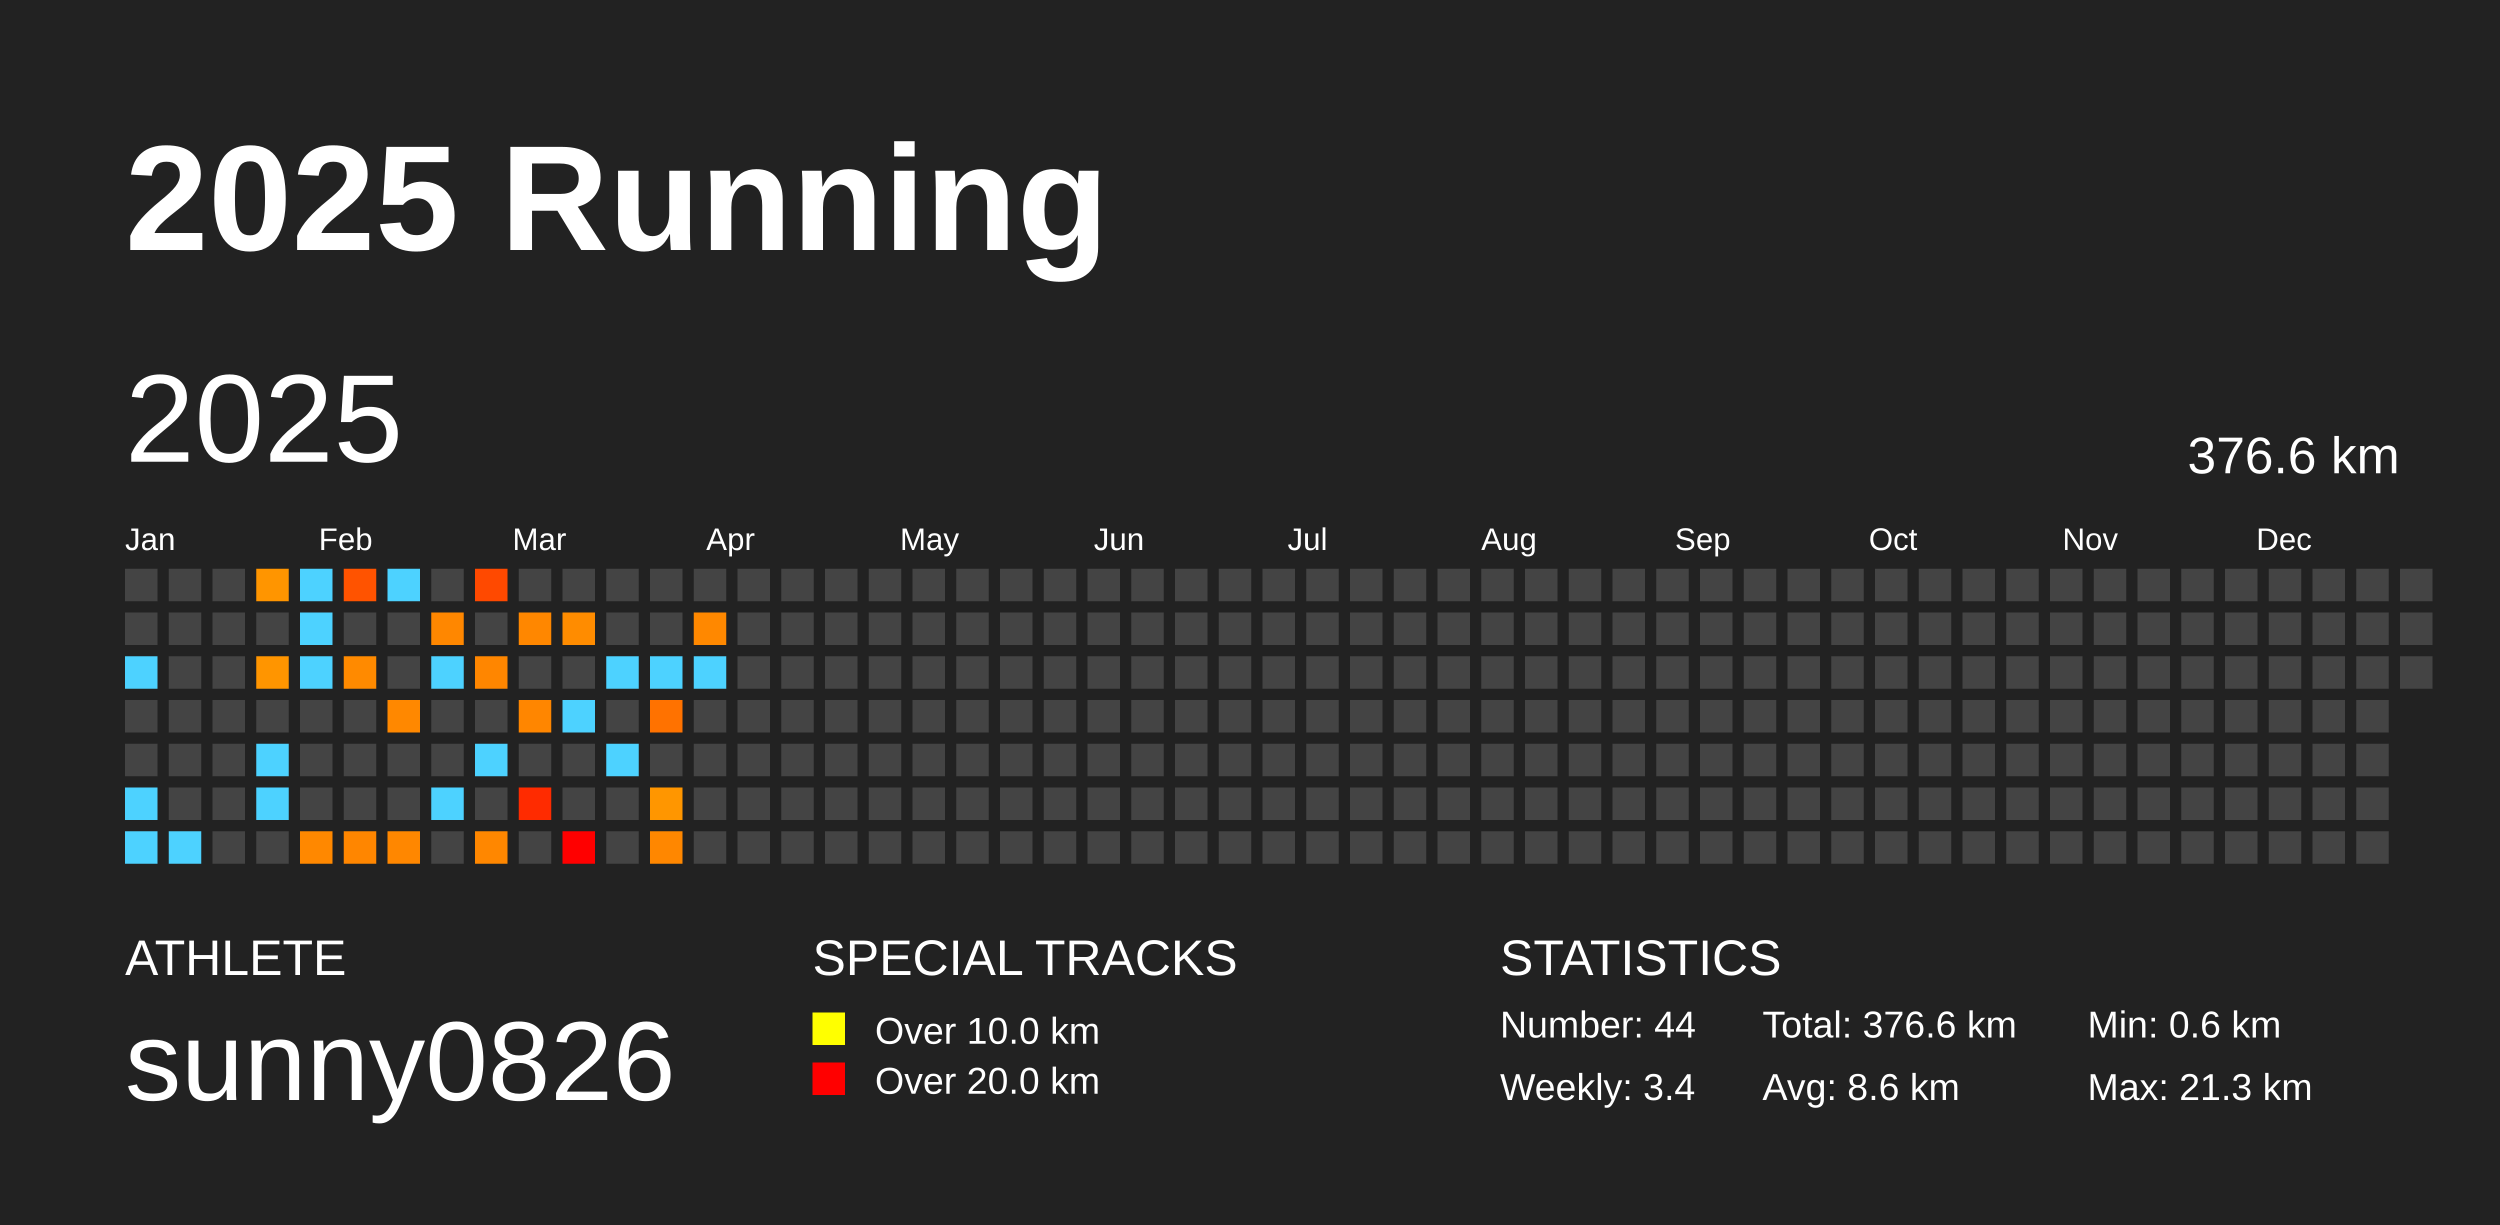
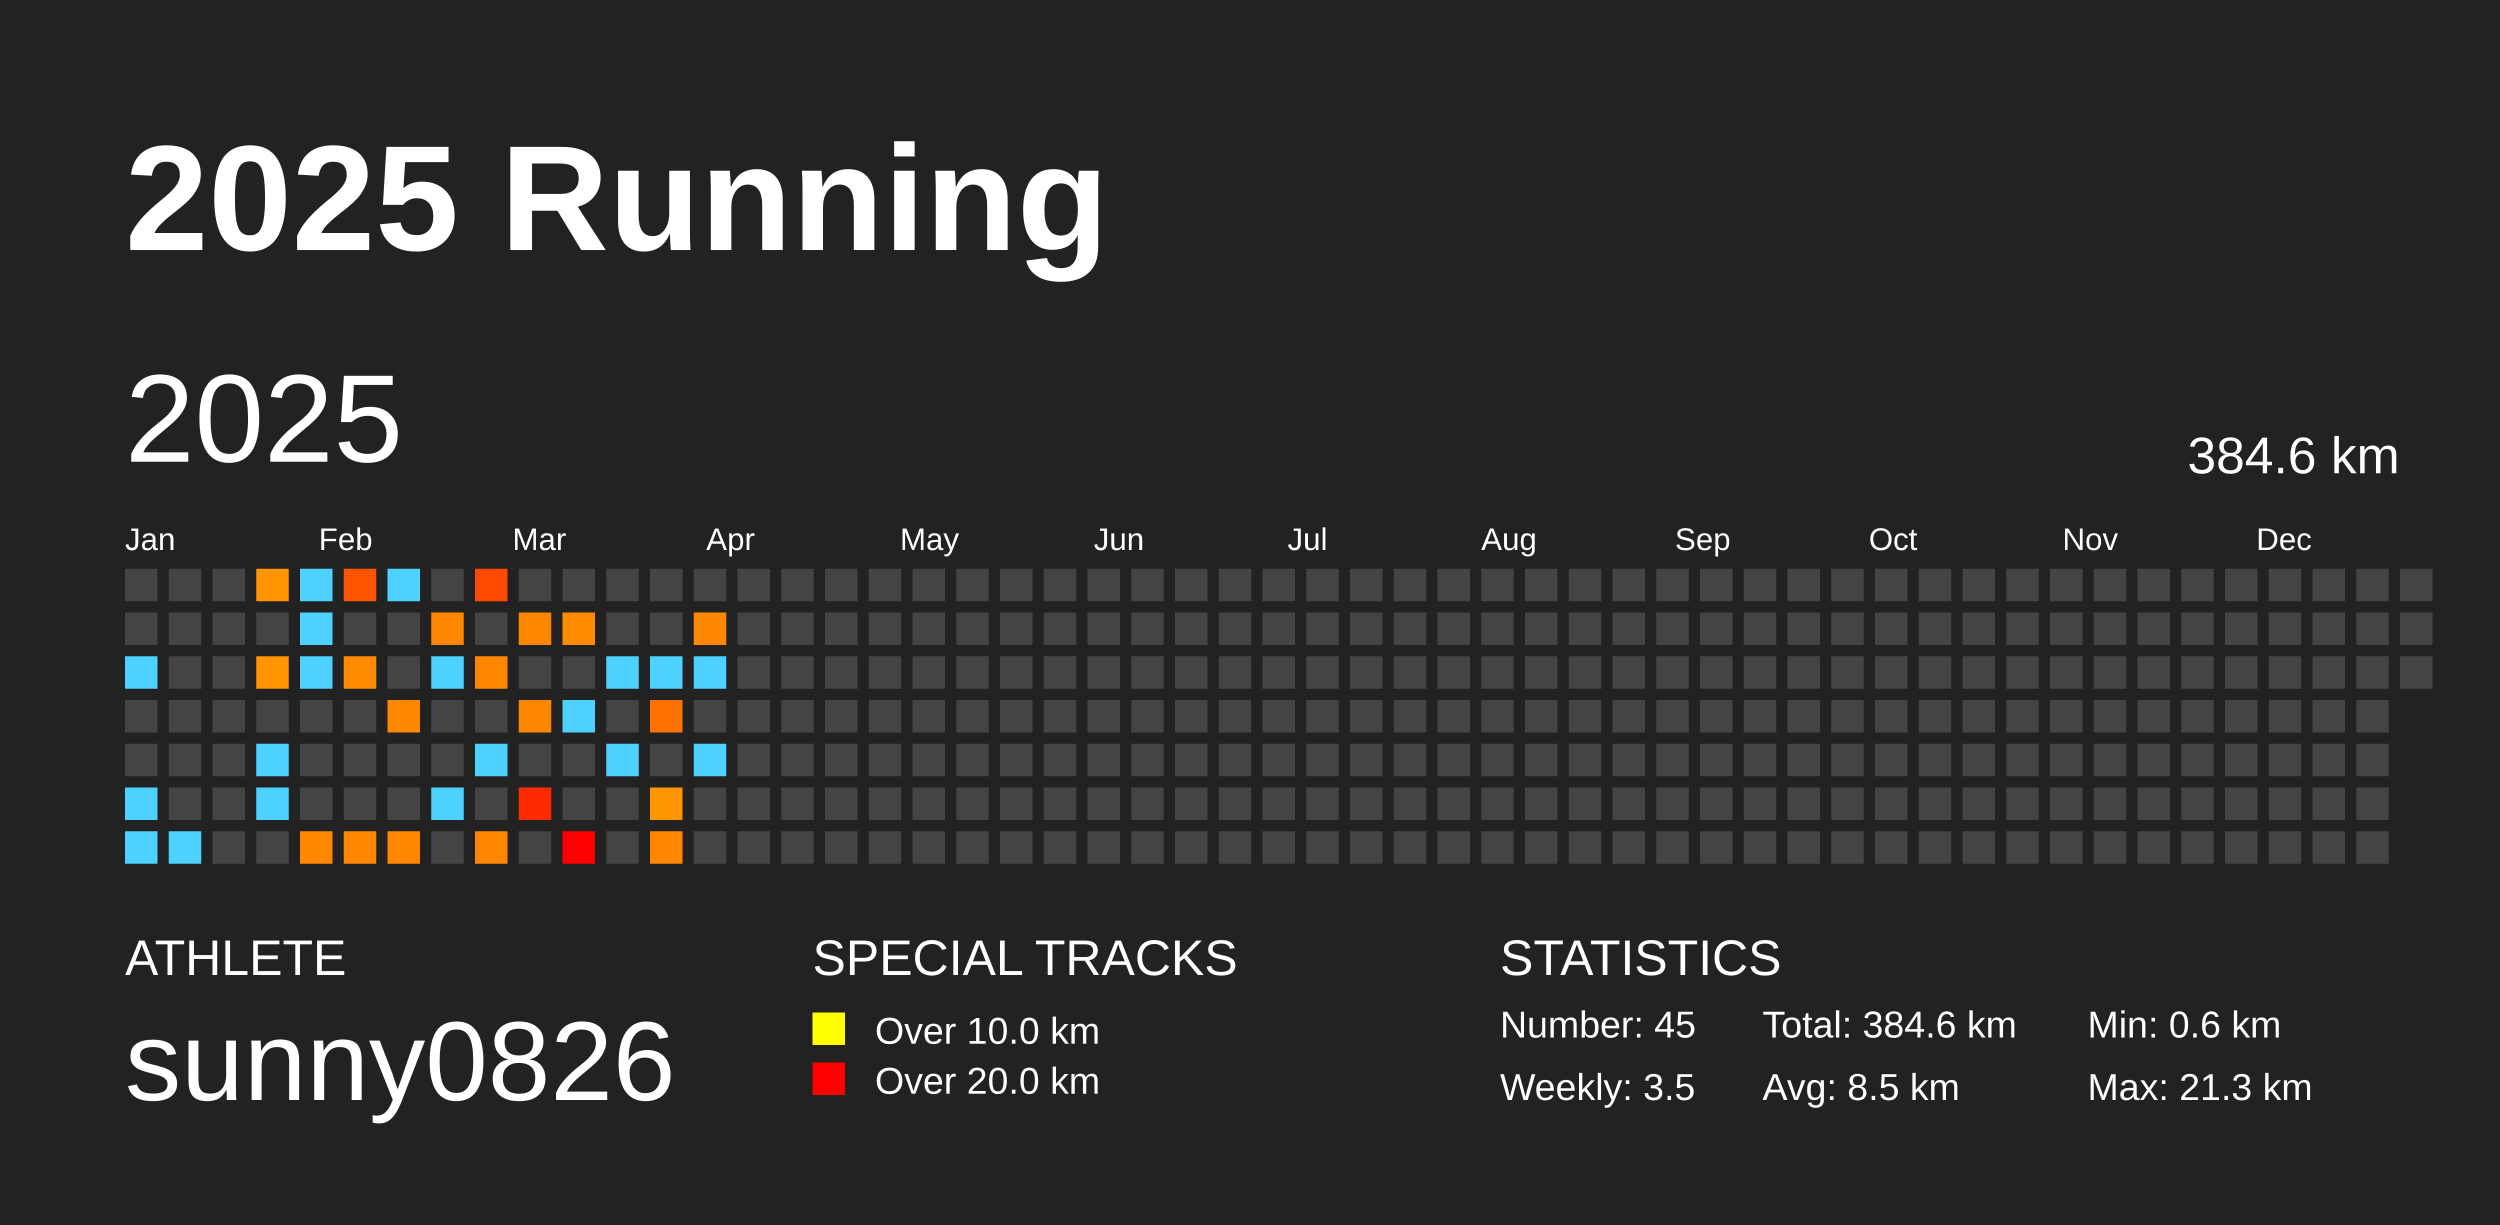
<svg xmlns="http://www.w3.org/2000/svg" baseProfile="full" height="98mm" version="1.1" viewBox="0,0,200,98" width="200mm">
  <defs />
  <rect fill="#222222" height="98" width="200" x="0" y="0" />
  <text fill="#FFFFFF" style="font-size:12px; font-family:Arial; font-weight:bold;" x="10" y="20">2025 Running</text>
  <text fill="#FFFFFF" style="font-size:4px; font-family:Arial" x="10" y="78">ATHLETE</text>
  <text fill="#FFFFFF" style="font-size:9px; font-family:Arial" x="10" y="88">sunny0826</text>
  <text fill="#FFFFFF" style="font-size:4px; font-family:Arial" x="65" y="78">SPECIAL TRACKS</text>
  <rect fill="yellow" height="2.6" width="2.6" x="65" y="81" />
  <text fill="#FFFFFF" style="font-size:3px; font-family:Arial" x="70" y="83.5">Over 10.0 km</text>
  <rect fill="red" height="2.6" width="2.6" x="65" y="85" />
  <text fill="#FFFFFF" style="font-size:3px; font-family:Arial" x="70" y="87.5">Over 20.0 km</text>
  <text fill="#FFFFFF" style="font-size:4px; font-family:Arial" x="120" y="78">STATISTICS</text>
-   <text fill="#FFFFFF" style="font-size:3px; font-family:Arial" x="120" y="83">Number: 44</text>
-   <text fill="#FFFFFF" style="font-size:3px; font-family:Arial" x="120" y="88">Weekly: 3.4</text>
-   <text fill="#FFFFFF" style="font-size:3px; font-family:Arial" x="141" y="83">Total: 376.6 km</text>
-   <text fill="#FFFFFF" style="font-size:3px; font-family:Arial" x="141" y="88">Avg: 8.6 km</text>
+   <text fill="#FFFFFF" style="font-size:3px; font-family:Arial" x="120" y="83">Number: 45</text>
+   <text fill="#FFFFFF" style="font-size:3px; font-family:Arial" x="120" y="88">Weekly: 3.5</text>
+   <text fill="#FFFFFF" style="font-size:3px; font-family:Arial" x="141" y="83">Total: 384.6 km</text>
+   <text fill="#FFFFFF" style="font-size:3px; font-family:Arial" x="141" y="88">Avg: 8.5 km</text>
  <text fill="#FFFFFF" style="font-size:3px; font-family:Arial" x="167" y="83">Min: 0.6 km</text>
  <text fill="#FFFFFF" style="font-size:3px; font-family:Arial" x="167" y="88">Max: 21.3 km</text>
  <text dominant-baseline="hanging" fill="#FFFFFF" style="font-size:10.0px; font-family:Arial;" x="10" y="30">2025</text>
-   <text dominant-baseline="hanging" fill="#FFFFFF" style="font-size:4.125px; font-family:Arial;" x="175" y="35">376.6 km</text>
+   <text dominant-baseline="hanging" fill="#FFFFFF" style="font-size:4.125px; font-family:Arial;" x="175" y="35">384.6 km</text>
  <text fill="#FFFFFF" style="font-size:2.5px; font-family:Arial" x="10.0" y="44">Jan</text>
  <text fill="#FFFFFF" style="font-size:2.5px; font-family:Arial" x="25.5" y="44">Feb</text>
  <text fill="#FFFFFF" style="font-size:2.5px; font-family:Arial" x="41.0" y="44">Mar</text>
  <text fill="#FFFFFF" style="font-size:2.5px; font-family:Arial" x="56.5" y="44">Apr</text>
  <text fill="#FFFFFF" style="font-size:2.5px; font-family:Arial" x="72.0" y="44">May</text>
  <text fill="#FFFFFF" style="font-size:2.5px; font-family:Arial" x="87.5" y="44">Jun</text>
  <text fill="#FFFFFF" style="font-size:2.5px; font-family:Arial" x="103.0" y="44">Jul</text>
  <text fill="#FFFFFF" style="font-size:2.5px; font-family:Arial" x="118.5" y="44">Aug</text>
  <text fill="#FFFFFF" style="font-size:2.5px; font-family:Arial" x="134.0" y="44">Sep</text>
  <text fill="#FFFFFF" style="font-size:2.5px; font-family:Arial" x="149.5" y="44">Oct</text>
  <text fill="#FFFFFF" style="font-size:2.5px; font-family:Arial" x="165.0" y="44">Nov</text>
  <text fill="#FFFFFF" style="font-size:2.5px; font-family:Arial" x="180.5" y="44">Dec</text>
  <rect fill="#444444" height="2.6" width="2.6" x="10.0" y="45.5" />
  <rect fill="#444444" height="2.6" width="2.6" x="10.0" y="49.0" />
  <rect fill="#4dd2ff" height="2.6" width="2.6" x="10.0" y="52.5" />
  <rect fill="#444444" height="2.6" width="2.6" x="10.0" y="56.0" />
  <rect fill="#444444" height="2.6" width="2.6" x="10.0" y="59.5" />
  <rect fill="#4dd2ff" height="2.6" width="2.6" x="10.0" y="63.0" />
  <rect fill="#4dd2ff" height="2.6" width="2.6" x="10.0" y="66.5" />
  <rect fill="#444444" height="2.6" width="2.6" x="13.5" y="45.5" />
  <rect fill="#444444" height="2.6" width="2.6" x="13.5" y="49.0" />
  <rect fill="#444444" height="2.6" width="2.6" x="13.5" y="52.5" />
  <rect fill="#444444" height="2.6" width="2.6" x="13.5" y="56.0" />
  <rect fill="#444444" height="2.6" width="2.6" x="13.5" y="59.5" />
  <rect fill="#444444" height="2.6" width="2.6" x="13.5" y="63.0" />
  <rect fill="#4dd2ff" height="2.6" width="2.6" x="13.5" y="66.5" />
  <rect fill="#444444" height="2.6" width="2.6" x="17.0" y="45.5" />
  <rect fill="#444444" height="2.6" width="2.6" x="17.0" y="49.0" />
  <rect fill="#444444" height="2.6" width="2.6" x="17.0" y="52.5" />
  <rect fill="#444444" height="2.6" width="2.6" x="17.0" y="56.0" />
  <rect fill="#444444" height="2.6" width="2.6" x="17.0" y="59.5" />
  <rect fill="#444444" height="2.6" width="2.6" x="17.0" y="63.0" />
  <rect fill="#444444" height="2.6" width="2.6" x="17.0" y="66.5" />
  <rect fill="#ff9500" height="2.6" width="2.6" x="20.5" y="45.5" />
  <rect fill="#444444" height="2.6" width="2.6" x="20.5" y="49.0" />
  <rect fill="#ff9500" height="2.6" width="2.6" x="20.5" y="52.5" />
  <rect fill="#444444" height="2.6" width="2.6" x="20.5" y="56.0" />
  <rect fill="#4dd2ff" height="2.6" width="2.6" x="20.5" y="59.5" />
  <rect fill="#4dd2ff" height="2.6" width="2.6" x="20.5" y="63.0" />
  <rect fill="#444444" height="2.6" width="2.6" x="20.5" y="66.5" />
  <rect fill="#4dd2ff" height="2.6" width="2.6" x="24.0" y="45.5" />
  <rect fill="#4dd2ff" height="2.6" width="2.6" x="24.0" y="49.0" />
  <rect fill="#4dd2ff" height="2.6" width="2.6" x="24.0" y="52.5" />
  <rect fill="#444444" height="2.6" width="2.6" x="24.0" y="56.0" />
  <rect fill="#444444" height="2.6" width="2.6" x="24.0" y="59.5" />
  <rect fill="#444444" height="2.6" width="2.6" x="24.0" y="63.0" />
  <rect fill="#ff8800" height="2.6" width="2.6" x="24.0" y="66.5" />
  <rect fill="#ff5300" height="2.6" width="2.6" x="27.5" y="45.5" />
  <rect fill="#444444" height="2.6" width="2.6" x="27.5" y="49.0" />
  <rect fill="#ff8a00" height="2.6" width="2.6" x="27.5" y="52.5" />
  <rect fill="#444444" height="2.6" width="2.6" x="27.5" y="56.0" />
  <rect fill="#444444" height="2.6" width="2.6" x="27.5" y="59.5" />
  <rect fill="#444444" height="2.6" width="2.6" x="27.5" y="63.0" />
  <rect fill="#ff8600" height="2.6" width="2.6" x="27.5" y="66.5" />
  <rect fill="#4dd2ff" height="2.6" width="2.6" x="31.0" y="45.5" />
  <rect fill="#444444" height="2.6" width="2.6" x="31.0" y="49.0" />
  <rect fill="#444444" height="2.6" width="2.6" x="31.0" y="52.5" />
  <rect fill="#ff8800" height="2.6" width="2.6" x="31.0" y="56.0" />
  <rect fill="#444444" height="2.6" width="2.6" x="31.0" y="59.5" />
  <rect fill="#444444" height="2.6" width="2.6" x="31.0" y="63.0" />
  <rect fill="#ff8700" height="2.6" width="2.6" x="31.0" y="66.5" />
  <rect fill="#444444" height="2.6" width="2.6" x="34.5" y="45.5" />
  <rect fill="#ff8700" height="2.6" width="2.6" x="34.5" y="49.0" />
  <rect fill="#4dd2ff" height="2.6" width="2.6" x="34.5" y="52.5" />
  <rect fill="#444444" height="2.6" width="2.6" x="34.5" y="56.0" />
  <rect fill="#444444" height="2.6" width="2.6" x="34.5" y="59.5" />
  <rect fill="#4dd2ff" height="2.6" width="2.6" x="34.5" y="63.0" />
  <rect fill="#444444" height="2.6" width="2.6" x="34.5" y="66.5" />
  <rect fill="#ff4900" height="2.6" width="2.6" x="38.0" y="45.5" />
  <rect fill="#444444" height="2.6" width="2.6" x="38.0" y="49.0" />
  <rect fill="#ff8600" height="2.6" width="2.6" x="38.0" y="52.5" />
  <rect fill="#444444" height="2.6" width="2.6" x="38.0" y="56.0" />
  <rect fill="#4dd2ff" height="2.6" width="2.6" x="38.0" y="59.5" />
  <rect fill="#444444" height="2.6" width="2.6" x="38.0" y="63.0" />
  <rect fill="#ff8700" height="2.6" width="2.6" x="38.0" y="66.5" />
  <rect fill="#444444" height="2.6" width="2.6" x="41.5" y="45.5" />
  <rect fill="#ff8700" height="2.6" width="2.6" x="41.5" y="49.0" />
  <rect fill="#444444" height="2.6" width="2.6" x="41.5" y="52.5" />
  <rect fill="#ff8600" height="2.6" width="2.6" x="41.5" y="56.0" />
  <rect fill="#444444" height="2.6" width="2.6" x="41.5" y="59.5" />
  <rect fill="#ff2b00" height="2.6" width="2.6" x="41.5" y="63.0" />
  <rect fill="#444444" height="2.6" width="2.6" x="41.5" y="66.5" />
  <rect fill="#444444" height="2.6" width="2.6" x="45.0" y="45.5" />
  <rect fill="#ff8c00" height="2.6" width="2.6" x="45.0" y="49.0" />
  <rect fill="#444444" height="2.6" width="2.6" x="45.0" y="52.5" />
  <rect fill="#4dd2ff" height="2.6" width="2.6" x="45.0" y="56.0" />
  <rect fill="#444444" height="2.6" width="2.6" x="45.0" y="59.5" />
  <rect fill="#444444" height="2.6" width="2.6" x="45.0" y="63.0" />
  <rect fill="red" height="2.6" width="2.6" x="45.0" y="66.5" />
  <rect fill="#444444" height="2.6" width="2.6" x="48.5" y="45.5" />
  <rect fill="#444444" height="2.6" width="2.6" x="48.5" y="49.0" />
  <rect fill="#4dd2ff" height="2.6" width="2.6" x="48.5" y="52.5" />
  <rect fill="#444444" height="2.6" width="2.6" x="48.5" y="56.0" />
  <rect fill="#4dd2ff" height="2.6" width="2.6" x="48.5" y="59.5" />
  <rect fill="#444444" height="2.6" width="2.6" x="48.5" y="63.0" />
  <rect fill="#444444" height="2.6" width="2.6" x="48.5" y="66.5" />
  <rect fill="#444444" height="2.6" width="2.6" x="52.0" y="45.5" />
  <rect fill="#444444" height="2.6" width="2.6" x="52.0" y="49.0" />
  <rect fill="#4dd2ff" height="2.6" width="2.6" x="52.0" y="52.5" />
  <rect fill="#ff7200" height="2.6" width="2.6" x="52.0" y="56.0" />
  <rect fill="#444444" height="2.6" width="2.6" x="52.0" y="59.5" />
  <rect fill="#ff9600" height="2.6" width="2.6" x="52.0" y="63.0" />
  <rect fill="#ff8700" height="2.6" width="2.6" x="52.0" y="66.5" />
  <rect fill="#444444" height="2.6" width="2.6" x="55.5" y="45.5" />
  <rect fill="#ff8800" height="2.6" width="2.6" x="55.5" y="49.0" />
  <rect fill="#4dd2ff" height="2.6" width="2.6" x="55.5" y="52.5" />
  <rect fill="#444444" height="2.6" width="2.6" x="55.5" y="56.0" />
-   <rect fill="#444444" height="2.6" width="2.6" x="55.5" y="59.5" />
+   <rect fill="#4dd2ff" height="2.6" width="2.6" x="55.5" y="59.5" />
  <rect fill="#444444" height="2.6" width="2.6" x="55.5" y="63.0" />
  <rect fill="#444444" height="2.6" width="2.6" x="55.5" y="66.5" />
  <rect fill="#444444" height="2.6" width="2.6" x="59.0" y="45.5" />
  <rect fill="#444444" height="2.6" width="2.6" x="59.0" y="49.0" />
  <rect fill="#444444" height="2.6" width="2.6" x="59.0" y="52.5" />
  <rect fill="#444444" height="2.6" width="2.6" x="59.0" y="56.0" />
  <rect fill="#444444" height="2.6" width="2.6" x="59.0" y="59.5" />
  <rect fill="#444444" height="2.6" width="2.6" x="59.0" y="63.0" />
  <rect fill="#444444" height="2.6" width="2.6" x="59.0" y="66.5" />
  <rect fill="#444444" height="2.6" width="2.6" x="62.5" y="45.5" />
  <rect fill="#444444" height="2.6" width="2.6" x="62.5" y="49.0" />
  <rect fill="#444444" height="2.6" width="2.6" x="62.5" y="52.5" />
  <rect fill="#444444" height="2.6" width="2.6" x="62.5" y="56.0" />
  <rect fill="#444444" height="2.6" width="2.6" x="62.5" y="59.5" />
  <rect fill="#444444" height="2.6" width="2.6" x="62.5" y="63.0" />
  <rect fill="#444444" height="2.6" width="2.6" x="62.5" y="66.5" />
  <rect fill="#444444" height="2.6" width="2.6" x="66.0" y="45.5" />
  <rect fill="#444444" height="2.6" width="2.6" x="66.0" y="49.0" />
  <rect fill="#444444" height="2.6" width="2.6" x="66.0" y="52.5" />
  <rect fill="#444444" height="2.6" width="2.6" x="66.0" y="56.0" />
  <rect fill="#444444" height="2.6" width="2.6" x="66.0" y="59.5" />
  <rect fill="#444444" height="2.6" width="2.6" x="66.0" y="63.0" />
  <rect fill="#444444" height="2.6" width="2.6" x="66.0" y="66.5" />
  <rect fill="#444444" height="2.6" width="2.6" x="69.5" y="45.5" />
  <rect fill="#444444" height="2.6" width="2.6" x="69.5" y="49.0" />
  <rect fill="#444444" height="2.6" width="2.6" x="69.5" y="52.5" />
  <rect fill="#444444" height="2.6" width="2.6" x="69.5" y="56.0" />
  <rect fill="#444444" height="2.6" width="2.6" x="69.5" y="59.5" />
  <rect fill="#444444" height="2.6" width="2.6" x="69.5" y="63.0" />
  <rect fill="#444444" height="2.6" width="2.6" x="69.5" y="66.5" />
  <rect fill="#444444" height="2.6" width="2.6" x="73.0" y="45.5" />
  <rect fill="#444444" height="2.6" width="2.6" x="73.0" y="49.0" />
  <rect fill="#444444" height="2.6" width="2.6" x="73.0" y="52.5" />
  <rect fill="#444444" height="2.6" width="2.6" x="73.0" y="56.0" />
  <rect fill="#444444" height="2.6" width="2.6" x="73.0" y="59.5" />
  <rect fill="#444444" height="2.6" width="2.6" x="73.0" y="63.0" />
  <rect fill="#444444" height="2.6" width="2.6" x="73.0" y="66.5" />
  <rect fill="#444444" height="2.6" width="2.6" x="76.5" y="45.5" />
  <rect fill="#444444" height="2.6" width="2.6" x="76.5" y="49.0" />
  <rect fill="#444444" height="2.6" width="2.6" x="76.5" y="52.5" />
  <rect fill="#444444" height="2.6" width="2.6" x="76.5" y="56.0" />
  <rect fill="#444444" height="2.6" width="2.6" x="76.5" y="59.5" />
  <rect fill="#444444" height="2.6" width="2.6" x="76.5" y="63.0" />
  <rect fill="#444444" height="2.6" width="2.6" x="76.5" y="66.5" />
  <rect fill="#444444" height="2.6" width="2.6" x="80.0" y="45.5" />
  <rect fill="#444444" height="2.6" width="2.6" x="80.0" y="49.0" />
  <rect fill="#444444" height="2.6" width="2.6" x="80.0" y="52.5" />
  <rect fill="#444444" height="2.6" width="2.6" x="80.0" y="56.0" />
  <rect fill="#444444" height="2.6" width="2.6" x="80.0" y="59.5" />
  <rect fill="#444444" height="2.6" width="2.6" x="80.0" y="63.0" />
  <rect fill="#444444" height="2.6" width="2.6" x="80.0" y="66.5" />
  <rect fill="#444444" height="2.6" width="2.6" x="83.5" y="45.5" />
  <rect fill="#444444" height="2.6" width="2.6" x="83.5" y="49.0" />
  <rect fill="#444444" height="2.6" width="2.6" x="83.5" y="52.5" />
  <rect fill="#444444" height="2.6" width="2.6" x="83.5" y="56.0" />
  <rect fill="#444444" height="2.6" width="2.6" x="83.5" y="59.5" />
  <rect fill="#444444" height="2.6" width="2.6" x="83.5" y="63.0" />
  <rect fill="#444444" height="2.6" width="2.6" x="83.5" y="66.5" />
  <rect fill="#444444" height="2.6" width="2.6" x="87.0" y="45.5" />
  <rect fill="#444444" height="2.6" width="2.6" x="87.0" y="49.0" />
  <rect fill="#444444" height="2.6" width="2.6" x="87.0" y="52.5" />
  <rect fill="#444444" height="2.6" width="2.6" x="87.0" y="56.0" />
  <rect fill="#444444" height="2.6" width="2.6" x="87.0" y="59.5" />
  <rect fill="#444444" height="2.6" width="2.6" x="87.0" y="63.0" />
  <rect fill="#444444" height="2.6" width="2.6" x="87.0" y="66.5" />
  <rect fill="#444444" height="2.6" width="2.6" x="90.5" y="45.5" />
  <rect fill="#444444" height="2.6" width="2.6" x="90.5" y="49.0" />
  <rect fill="#444444" height="2.6" width="2.6" x="90.5" y="52.5" />
  <rect fill="#444444" height="2.6" width="2.6" x="90.5" y="56.0" />
  <rect fill="#444444" height="2.6" width="2.6" x="90.5" y="59.5" />
  <rect fill="#444444" height="2.6" width="2.6" x="90.5" y="63.0" />
  <rect fill="#444444" height="2.6" width="2.6" x="90.5" y="66.5" />
  <rect fill="#444444" height="2.6" width="2.6" x="94.0" y="45.5" />
  <rect fill="#444444" height="2.6" width="2.6" x="94.0" y="49.0" />
  <rect fill="#444444" height="2.6" width="2.6" x="94.0" y="52.5" />
  <rect fill="#444444" height="2.6" width="2.6" x="94.0" y="56.0" />
  <rect fill="#444444" height="2.6" width="2.6" x="94.0" y="59.5" />
  <rect fill="#444444" height="2.6" width="2.6" x="94.0" y="63.0" />
  <rect fill="#444444" height="2.6" width="2.6" x="94.0" y="66.5" />
  <rect fill="#444444" height="2.6" width="2.6" x="97.5" y="45.5" />
  <rect fill="#444444" height="2.6" width="2.6" x="97.5" y="49.0" />
  <rect fill="#444444" height="2.6" width="2.6" x="97.5" y="52.5" />
  <rect fill="#444444" height="2.6" width="2.6" x="97.5" y="56.0" />
  <rect fill="#444444" height="2.6" width="2.6" x="97.5" y="59.5" />
  <rect fill="#444444" height="2.6" width="2.6" x="97.5" y="63.0" />
  <rect fill="#444444" height="2.6" width="2.6" x="97.5" y="66.5" />
  <rect fill="#444444" height="2.6" width="2.6" x="101.0" y="45.5" />
  <rect fill="#444444" height="2.6" width="2.6" x="101.0" y="49.0" />
  <rect fill="#444444" height="2.6" width="2.6" x="101.0" y="52.5" />
  <rect fill="#444444" height="2.6" width="2.6" x="101.0" y="56.0" />
  <rect fill="#444444" height="2.6" width="2.6" x="101.0" y="59.5" />
  <rect fill="#444444" height="2.6" width="2.6" x="101.0" y="63.0" />
  <rect fill="#444444" height="2.6" width="2.6" x="101.0" y="66.5" />
  <rect fill="#444444" height="2.6" width="2.6" x="104.5" y="45.5" />
  <rect fill="#444444" height="2.6" width="2.6" x="104.5" y="49.0" />
  <rect fill="#444444" height="2.6" width="2.6" x="104.5" y="52.5" />
  <rect fill="#444444" height="2.6" width="2.6" x="104.5" y="56.0" />
  <rect fill="#444444" height="2.6" width="2.6" x="104.5" y="59.5" />
  <rect fill="#444444" height="2.6" width="2.6" x="104.5" y="63.0" />
  <rect fill="#444444" height="2.6" width="2.6" x="104.5" y="66.5" />
  <rect fill="#444444" height="2.6" width="2.6" x="108.0" y="45.5" />
  <rect fill="#444444" height="2.6" width="2.6" x="108.0" y="49.0" />
  <rect fill="#444444" height="2.6" width="2.6" x="108.0" y="52.5" />
  <rect fill="#444444" height="2.6" width="2.6" x="108.0" y="56.0" />
  <rect fill="#444444" height="2.6" width="2.6" x="108.0" y="59.5" />
  <rect fill="#444444" height="2.6" width="2.6" x="108.0" y="63.0" />
  <rect fill="#444444" height="2.6" width="2.6" x="108.0" y="66.5" />
  <rect fill="#444444" height="2.6" width="2.6" x="111.5" y="45.5" />
  <rect fill="#444444" height="2.6" width="2.6" x="111.5" y="49.0" />
  <rect fill="#444444" height="2.6" width="2.6" x="111.5" y="52.5" />
  <rect fill="#444444" height="2.6" width="2.6" x="111.5" y="56.0" />
  <rect fill="#444444" height="2.6" width="2.6" x="111.5" y="59.5" />
  <rect fill="#444444" height="2.6" width="2.6" x="111.5" y="63.0" />
  <rect fill="#444444" height="2.6" width="2.6" x="111.5" y="66.5" />
  <rect fill="#444444" height="2.6" width="2.6" x="115.0" y="45.5" />
  <rect fill="#444444" height="2.6" width="2.6" x="115.0" y="49.0" />
  <rect fill="#444444" height="2.6" width="2.6" x="115.0" y="52.5" />
  <rect fill="#444444" height="2.6" width="2.6" x="115.0" y="56.0" />
  <rect fill="#444444" height="2.6" width="2.6" x="115.0" y="59.5" />
  <rect fill="#444444" height="2.6" width="2.6" x="115.0" y="63.0" />
  <rect fill="#444444" height="2.6" width="2.6" x="115.0" y="66.5" />
  <rect fill="#444444" height="2.6" width="2.6" x="118.5" y="45.5" />
  <rect fill="#444444" height="2.6" width="2.6" x="118.5" y="49.0" />
  <rect fill="#444444" height="2.6" width="2.6" x="118.5" y="52.5" />
  <rect fill="#444444" height="2.6" width="2.6" x="118.5" y="56.0" />
  <rect fill="#444444" height="2.6" width="2.6" x="118.5" y="59.5" />
  <rect fill="#444444" height="2.6" width="2.6" x="118.5" y="63.0" />
  <rect fill="#444444" height="2.6" width="2.6" x="118.5" y="66.5" />
  <rect fill="#444444" height="2.6" width="2.6" x="122.0" y="45.5" />
  <rect fill="#444444" height="2.6" width="2.6" x="122.0" y="49.0" />
  <rect fill="#444444" height="2.6" width="2.6" x="122.0" y="52.5" />
  <rect fill="#444444" height="2.6" width="2.6" x="122.0" y="56.0" />
  <rect fill="#444444" height="2.6" width="2.6" x="122.0" y="59.5" />
  <rect fill="#444444" height="2.6" width="2.6" x="122.0" y="63.0" />
  <rect fill="#444444" height="2.6" width="2.6" x="122.0" y="66.5" />
  <rect fill="#444444" height="2.6" width="2.6" x="125.5" y="45.5" />
  <rect fill="#444444" height="2.6" width="2.6" x="125.5" y="49.0" />
  <rect fill="#444444" height="2.6" width="2.6" x="125.5" y="52.5" />
  <rect fill="#444444" height="2.6" width="2.6" x="125.5" y="56.0" />
  <rect fill="#444444" height="2.6" width="2.6" x="125.5" y="59.5" />
  <rect fill="#444444" height="2.6" width="2.6" x="125.5" y="63.0" />
  <rect fill="#444444" height="2.6" width="2.6" x="125.5" y="66.5" />
  <rect fill="#444444" height="2.6" width="2.6" x="129.0" y="45.5" />
  <rect fill="#444444" height="2.6" width="2.6" x="129.0" y="49.0" />
  <rect fill="#444444" height="2.6" width="2.6" x="129.0" y="52.5" />
  <rect fill="#444444" height="2.6" width="2.6" x="129.0" y="56.0" />
  <rect fill="#444444" height="2.6" width="2.6" x="129.0" y="59.5" />
  <rect fill="#444444" height="2.6" width="2.6" x="129.0" y="63.0" />
  <rect fill="#444444" height="2.6" width="2.6" x="129.0" y="66.5" />
  <rect fill="#444444" height="2.6" width="2.6" x="132.5" y="45.5" />
  <rect fill="#444444" height="2.6" width="2.6" x="132.5" y="49.0" />
  <rect fill="#444444" height="2.6" width="2.6" x="132.5" y="52.5" />
  <rect fill="#444444" height="2.6" width="2.6" x="132.5" y="56.0" />
  <rect fill="#444444" height="2.6" width="2.6" x="132.5" y="59.5" />
  <rect fill="#444444" height="2.6" width="2.6" x="132.5" y="63.0" />
  <rect fill="#444444" height="2.6" width="2.6" x="132.5" y="66.5" />
  <rect fill="#444444" height="2.6" width="2.6" x="136.0" y="45.5" />
  <rect fill="#444444" height="2.6" width="2.6" x="136.0" y="49.0" />
  <rect fill="#444444" height="2.6" width="2.6" x="136.0" y="52.5" />
  <rect fill="#444444" height="2.6" width="2.6" x="136.0" y="56.0" />
  <rect fill="#444444" height="2.6" width="2.6" x="136.0" y="59.5" />
  <rect fill="#444444" height="2.6" width="2.6" x="136.0" y="63.0" />
  <rect fill="#444444" height="2.6" width="2.6" x="136.0" y="66.5" />
  <rect fill="#444444" height="2.6" width="2.6" x="139.5" y="45.5" />
  <rect fill="#444444" height="2.6" width="2.6" x="139.5" y="49.0" />
  <rect fill="#444444" height="2.6" width="2.6" x="139.5" y="52.5" />
  <rect fill="#444444" height="2.6" width="2.6" x="139.5" y="56.0" />
  <rect fill="#444444" height="2.6" width="2.6" x="139.5" y="59.5" />
  <rect fill="#444444" height="2.6" width="2.6" x="139.5" y="63.0" />
  <rect fill="#444444" height="2.6" width="2.6" x="139.5" y="66.5" />
  <rect fill="#444444" height="2.6" width="2.6" x="143.0" y="45.5" />
  <rect fill="#444444" height="2.6" width="2.6" x="143.0" y="49.0" />
  <rect fill="#444444" height="2.6" width="2.6" x="143.0" y="52.5" />
  <rect fill="#444444" height="2.6" width="2.6" x="143.0" y="56.0" />
  <rect fill="#444444" height="2.6" width="2.6" x="143.0" y="59.5" />
  <rect fill="#444444" height="2.6" width="2.6" x="143.0" y="63.0" />
  <rect fill="#444444" height="2.6" width="2.6" x="143.0" y="66.5" />
  <rect fill="#444444" height="2.6" width="2.6" x="146.5" y="45.5" />
  <rect fill="#444444" height="2.6" width="2.6" x="146.5" y="49.0" />
  <rect fill="#444444" height="2.6" width="2.6" x="146.5" y="52.5" />
  <rect fill="#444444" height="2.6" width="2.6" x="146.5" y="56.0" />
  <rect fill="#444444" height="2.6" width="2.6" x="146.5" y="59.5" />
  <rect fill="#444444" height="2.6" width="2.6" x="146.5" y="63.0" />
  <rect fill="#444444" height="2.6" width="2.6" x="146.5" y="66.5" />
  <rect fill="#444444" height="2.6" width="2.6" x="150.0" y="45.5" />
  <rect fill="#444444" height="2.6" width="2.6" x="150.0" y="49.0" />
  <rect fill="#444444" height="2.6" width="2.6" x="150.0" y="52.5" />
  <rect fill="#444444" height="2.6" width="2.6" x="150.0" y="56.0" />
  <rect fill="#444444" height="2.6" width="2.6" x="150.0" y="59.5" />
  <rect fill="#444444" height="2.6" width="2.6" x="150.0" y="63.0" />
  <rect fill="#444444" height="2.6" width="2.6" x="150.0" y="66.5" />
  <rect fill="#444444" height="2.6" width="2.6" x="153.5" y="45.5" />
  <rect fill="#444444" height="2.6" width="2.6" x="153.5" y="49.0" />
  <rect fill="#444444" height="2.6" width="2.6" x="153.5" y="52.5" />
  <rect fill="#444444" height="2.6" width="2.6" x="153.5" y="56.0" />
  <rect fill="#444444" height="2.6" width="2.6" x="153.5" y="59.5" />
  <rect fill="#444444" height="2.6" width="2.6" x="153.5" y="63.0" />
  <rect fill="#444444" height="2.6" width="2.6" x="153.5" y="66.5" />
  <rect fill="#444444" height="2.6" width="2.6" x="157.0" y="45.5" />
  <rect fill="#444444" height="2.6" width="2.6" x="157.0" y="49.0" />
  <rect fill="#444444" height="2.6" width="2.6" x="157.0" y="52.5" />
  <rect fill="#444444" height="2.6" width="2.6" x="157.0" y="56.0" />
  <rect fill="#444444" height="2.6" width="2.6" x="157.0" y="59.5" />
  <rect fill="#444444" height="2.6" width="2.6" x="157.0" y="63.0" />
  <rect fill="#444444" height="2.6" width="2.6" x="157.0" y="66.5" />
  <rect fill="#444444" height="2.6" width="2.6" x="160.5" y="45.5" />
  <rect fill="#444444" height="2.6" width="2.6" x="160.5" y="49.0" />
  <rect fill="#444444" height="2.6" width="2.6" x="160.5" y="52.5" />
  <rect fill="#444444" height="2.6" width="2.6" x="160.5" y="56.0" />
  <rect fill="#444444" height="2.6" width="2.6" x="160.5" y="59.5" />
  <rect fill="#444444" height="2.6" width="2.6" x="160.5" y="63.0" />
  <rect fill="#444444" height="2.6" width="2.6" x="160.5" y="66.5" />
  <rect fill="#444444" height="2.6" width="2.6" x="164.0" y="45.5" />
  <rect fill="#444444" height="2.6" width="2.6" x="164.0" y="49.0" />
  <rect fill="#444444" height="2.6" width="2.6" x="164.0" y="52.5" />
  <rect fill="#444444" height="2.6" width="2.6" x="164.0" y="56.0" />
  <rect fill="#444444" height="2.6" width="2.6" x="164.0" y="59.5" />
  <rect fill="#444444" height="2.6" width="2.6" x="164.0" y="63.0" />
  <rect fill="#444444" height="2.6" width="2.6" x="164.0" y="66.5" />
  <rect fill="#444444" height="2.6" width="2.6" x="167.5" y="45.5" />
  <rect fill="#444444" height="2.6" width="2.6" x="167.5" y="49.0" />
  <rect fill="#444444" height="2.6" width="2.6" x="167.5" y="52.5" />
  <rect fill="#444444" height="2.6" width="2.6" x="167.5" y="56.0" />
  <rect fill="#444444" height="2.6" width="2.6" x="167.5" y="59.5" />
  <rect fill="#444444" height="2.6" width="2.6" x="167.5" y="63.0" />
  <rect fill="#444444" height="2.6" width="2.6" x="167.5" y="66.5" />
  <rect fill="#444444" height="2.6" width="2.6" x="171.0" y="45.5" />
  <rect fill="#444444" height="2.6" width="2.6" x="171.0" y="49.0" />
  <rect fill="#444444" height="2.6" width="2.6" x="171.0" y="52.5" />
  <rect fill="#444444" height="2.6" width="2.6" x="171.0" y="56.0" />
  <rect fill="#444444" height="2.6" width="2.6" x="171.0" y="59.5" />
  <rect fill="#444444" height="2.6" width="2.6" x="171.0" y="63.0" />
  <rect fill="#444444" height="2.6" width="2.6" x="171.0" y="66.5" />
  <rect fill="#444444" height="2.6" width="2.6" x="174.5" y="45.5" />
  <rect fill="#444444" height="2.6" width="2.6" x="174.5" y="49.0" />
  <rect fill="#444444" height="2.6" width="2.6" x="174.5" y="52.5" />
  <rect fill="#444444" height="2.6" width="2.6" x="174.5" y="56.0" />
  <rect fill="#444444" height="2.6" width="2.6" x="174.5" y="59.5" />
  <rect fill="#444444" height="2.6" width="2.6" x="174.5" y="63.0" />
  <rect fill="#444444" height="2.6" width="2.6" x="174.5" y="66.5" />
  <rect fill="#444444" height="2.6" width="2.6" x="178.0" y="45.5" />
  <rect fill="#444444" height="2.6" width="2.6" x="178.0" y="49.0" />
  <rect fill="#444444" height="2.6" width="2.6" x="178.0" y="52.5" />
  <rect fill="#444444" height="2.6" width="2.6" x="178.0" y="56.0" />
  <rect fill="#444444" height="2.6" width="2.6" x="178.0" y="59.5" />
  <rect fill="#444444" height="2.6" width="2.6" x="178.0" y="63.0" />
  <rect fill="#444444" height="2.6" width="2.6" x="178.0" y="66.5" />
  <rect fill="#444444" height="2.6" width="2.6" x="181.5" y="45.5" />
  <rect fill="#444444" height="2.6" width="2.6" x="181.5" y="49.0" />
  <rect fill="#444444" height="2.6" width="2.6" x="181.5" y="52.5" />
  <rect fill="#444444" height="2.6" width="2.6" x="181.5" y="56.0" />
  <rect fill="#444444" height="2.6" width="2.6" x="181.5" y="59.5" />
  <rect fill="#444444" height="2.6" width="2.6" x="181.5" y="63.0" />
  <rect fill="#444444" height="2.6" width="2.6" x="181.5" y="66.5" />
  <rect fill="#444444" height="2.6" width="2.6" x="185.0" y="45.5" />
  <rect fill="#444444" height="2.6" width="2.6" x="185.0" y="49.0" />
  <rect fill="#444444" height="2.6" width="2.6" x="185.0" y="52.5" />
  <rect fill="#444444" height="2.6" width="2.6" x="185.0" y="56.0" />
  <rect fill="#444444" height="2.6" width="2.6" x="185.0" y="59.5" />
  <rect fill="#444444" height="2.6" width="2.6" x="185.0" y="63.0" />
  <rect fill="#444444" height="2.6" width="2.6" x="185.0" y="66.5" />
  <rect fill="#444444" height="2.6" width="2.6" x="188.5" y="45.5" />
  <rect fill="#444444" height="2.6" width="2.6" x="188.5" y="49.0" />
  <rect fill="#444444" height="2.6" width="2.6" x="188.5" y="52.5" />
  <rect fill="#444444" height="2.6" width="2.6" x="188.5" y="56.0" />
  <rect fill="#444444" height="2.6" width="2.6" x="188.5" y="59.5" />
  <rect fill="#444444" height="2.6" width="2.6" x="188.5" y="63.0" />
  <rect fill="#444444" height="2.6" width="2.6" x="188.5" y="66.5" />
  <rect fill="#444444" height="2.6" width="2.6" x="192.0" y="45.5" />
  <rect fill="#444444" height="2.6" width="2.6" x="192.0" y="49.0" />
  <rect fill="#444444" height="2.6" width="2.6" x="192.0" y="52.5" />
</svg>
